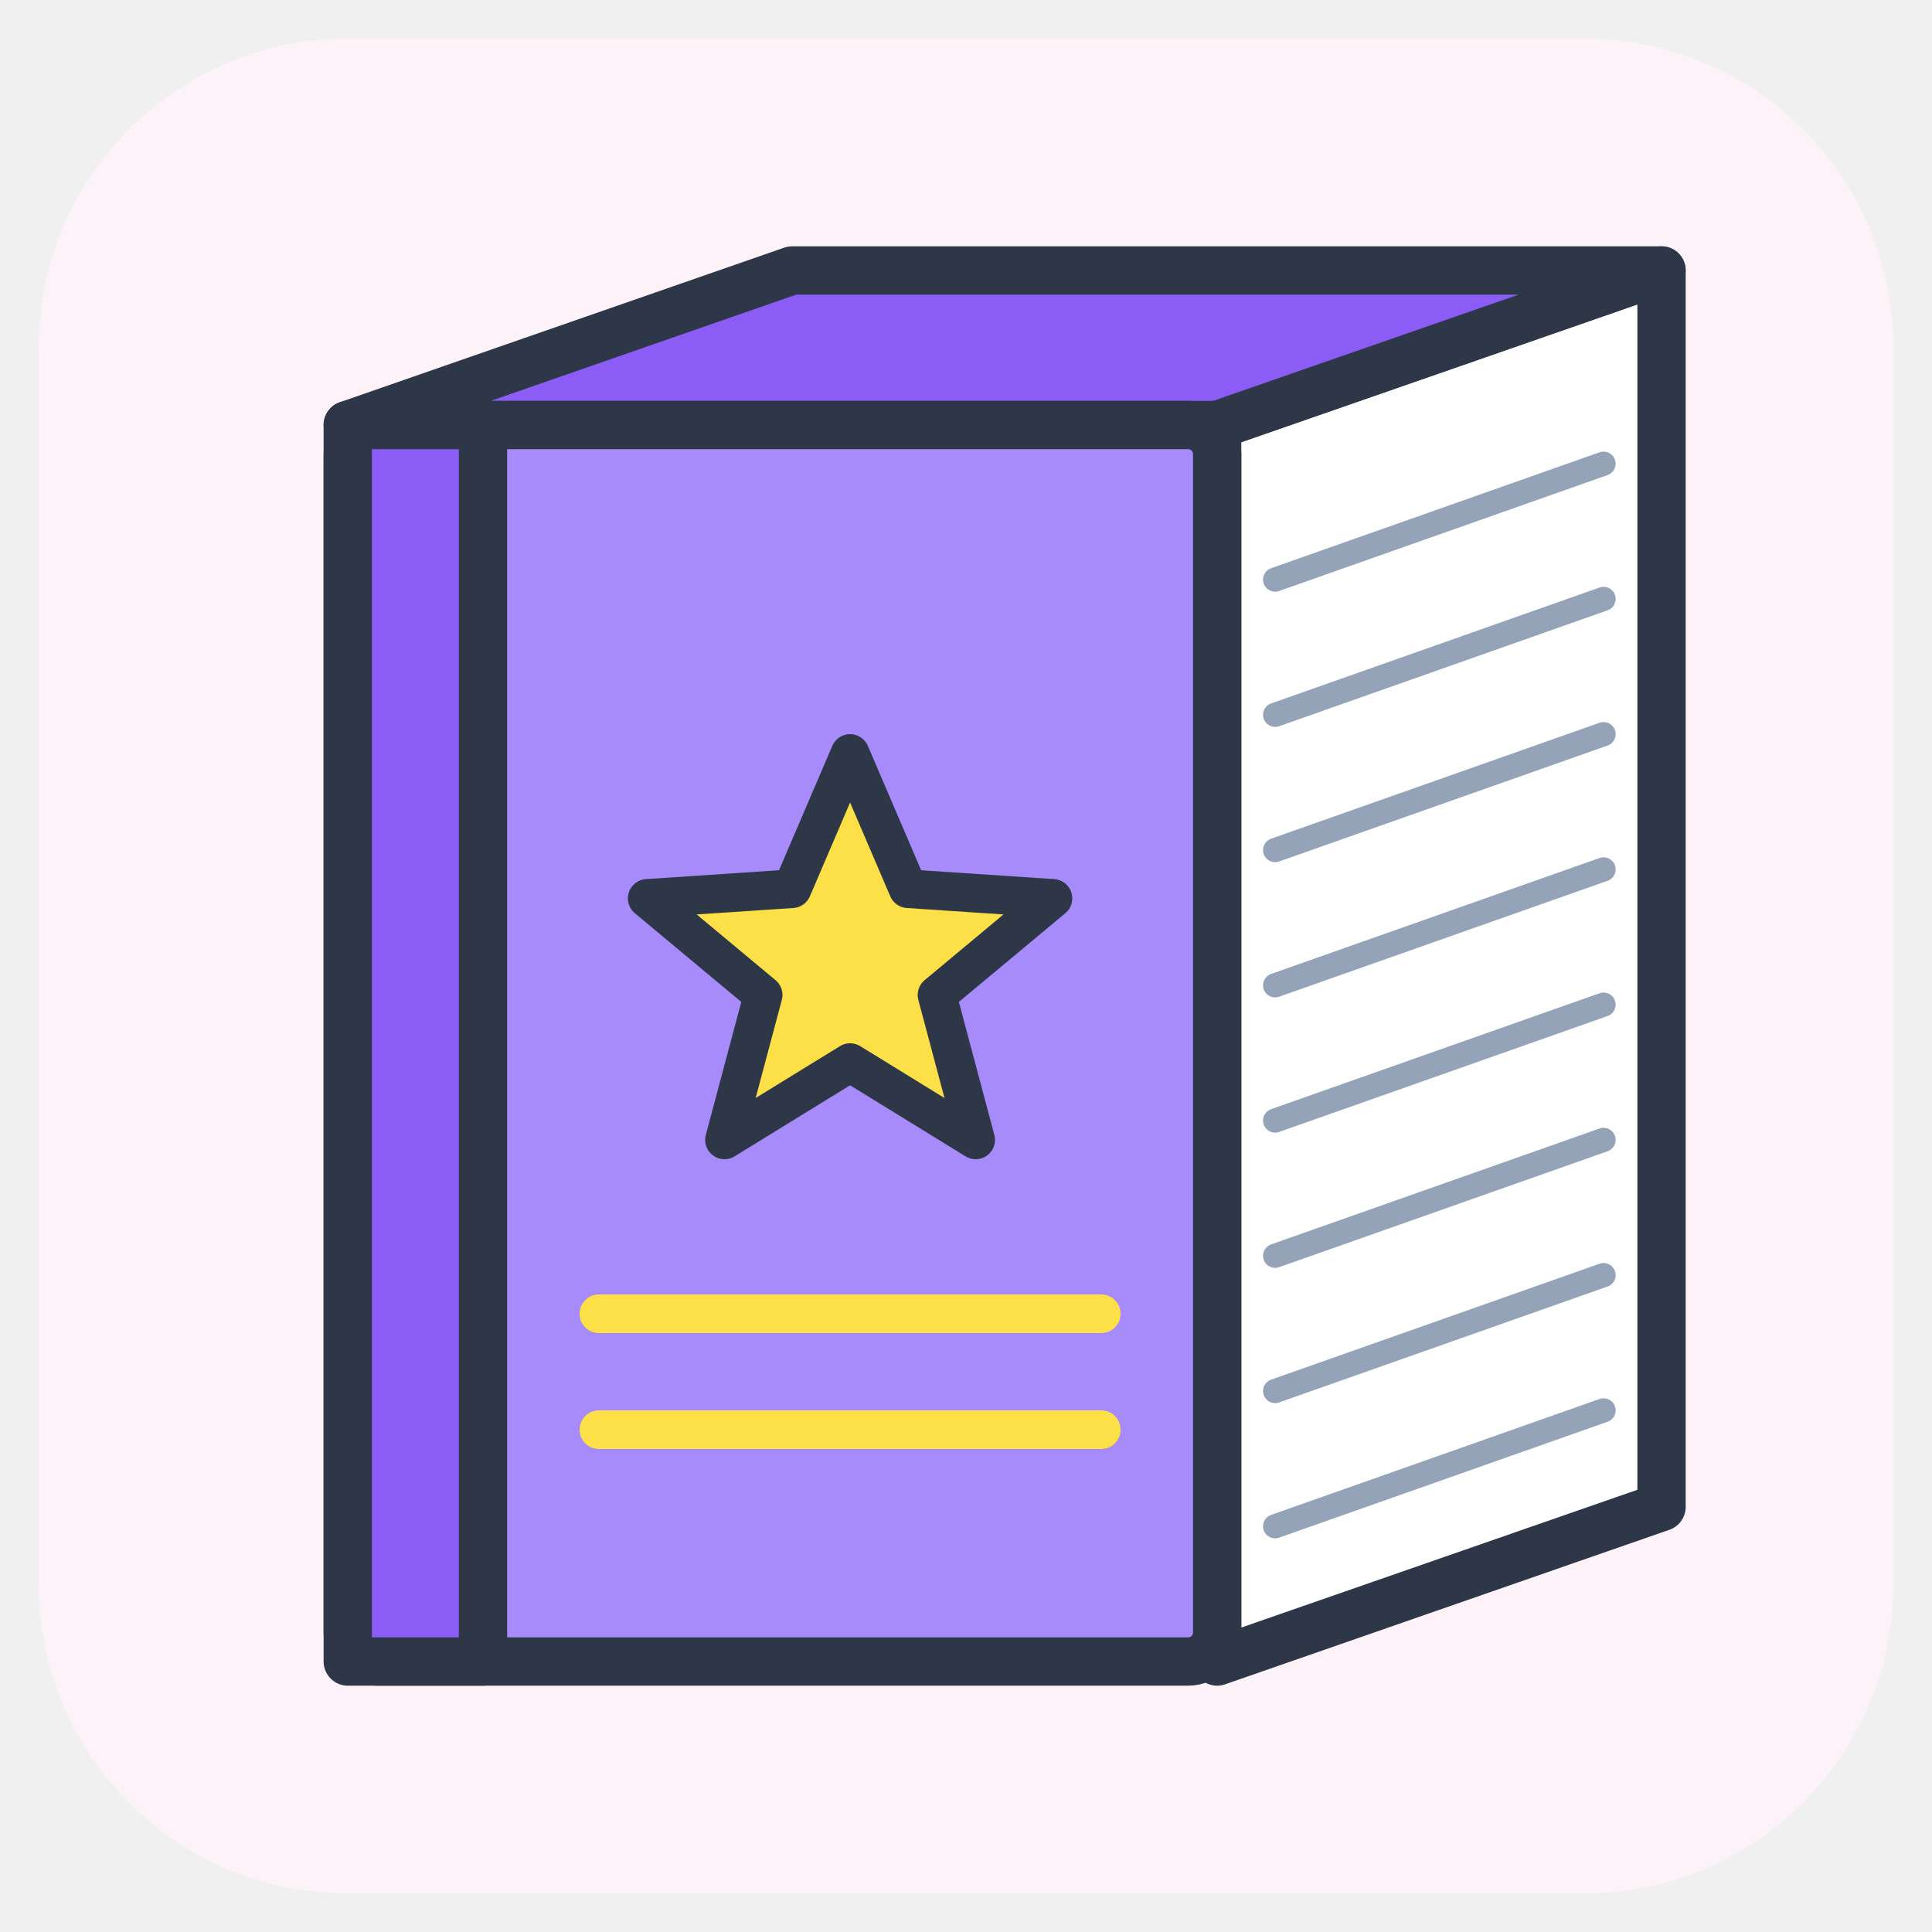
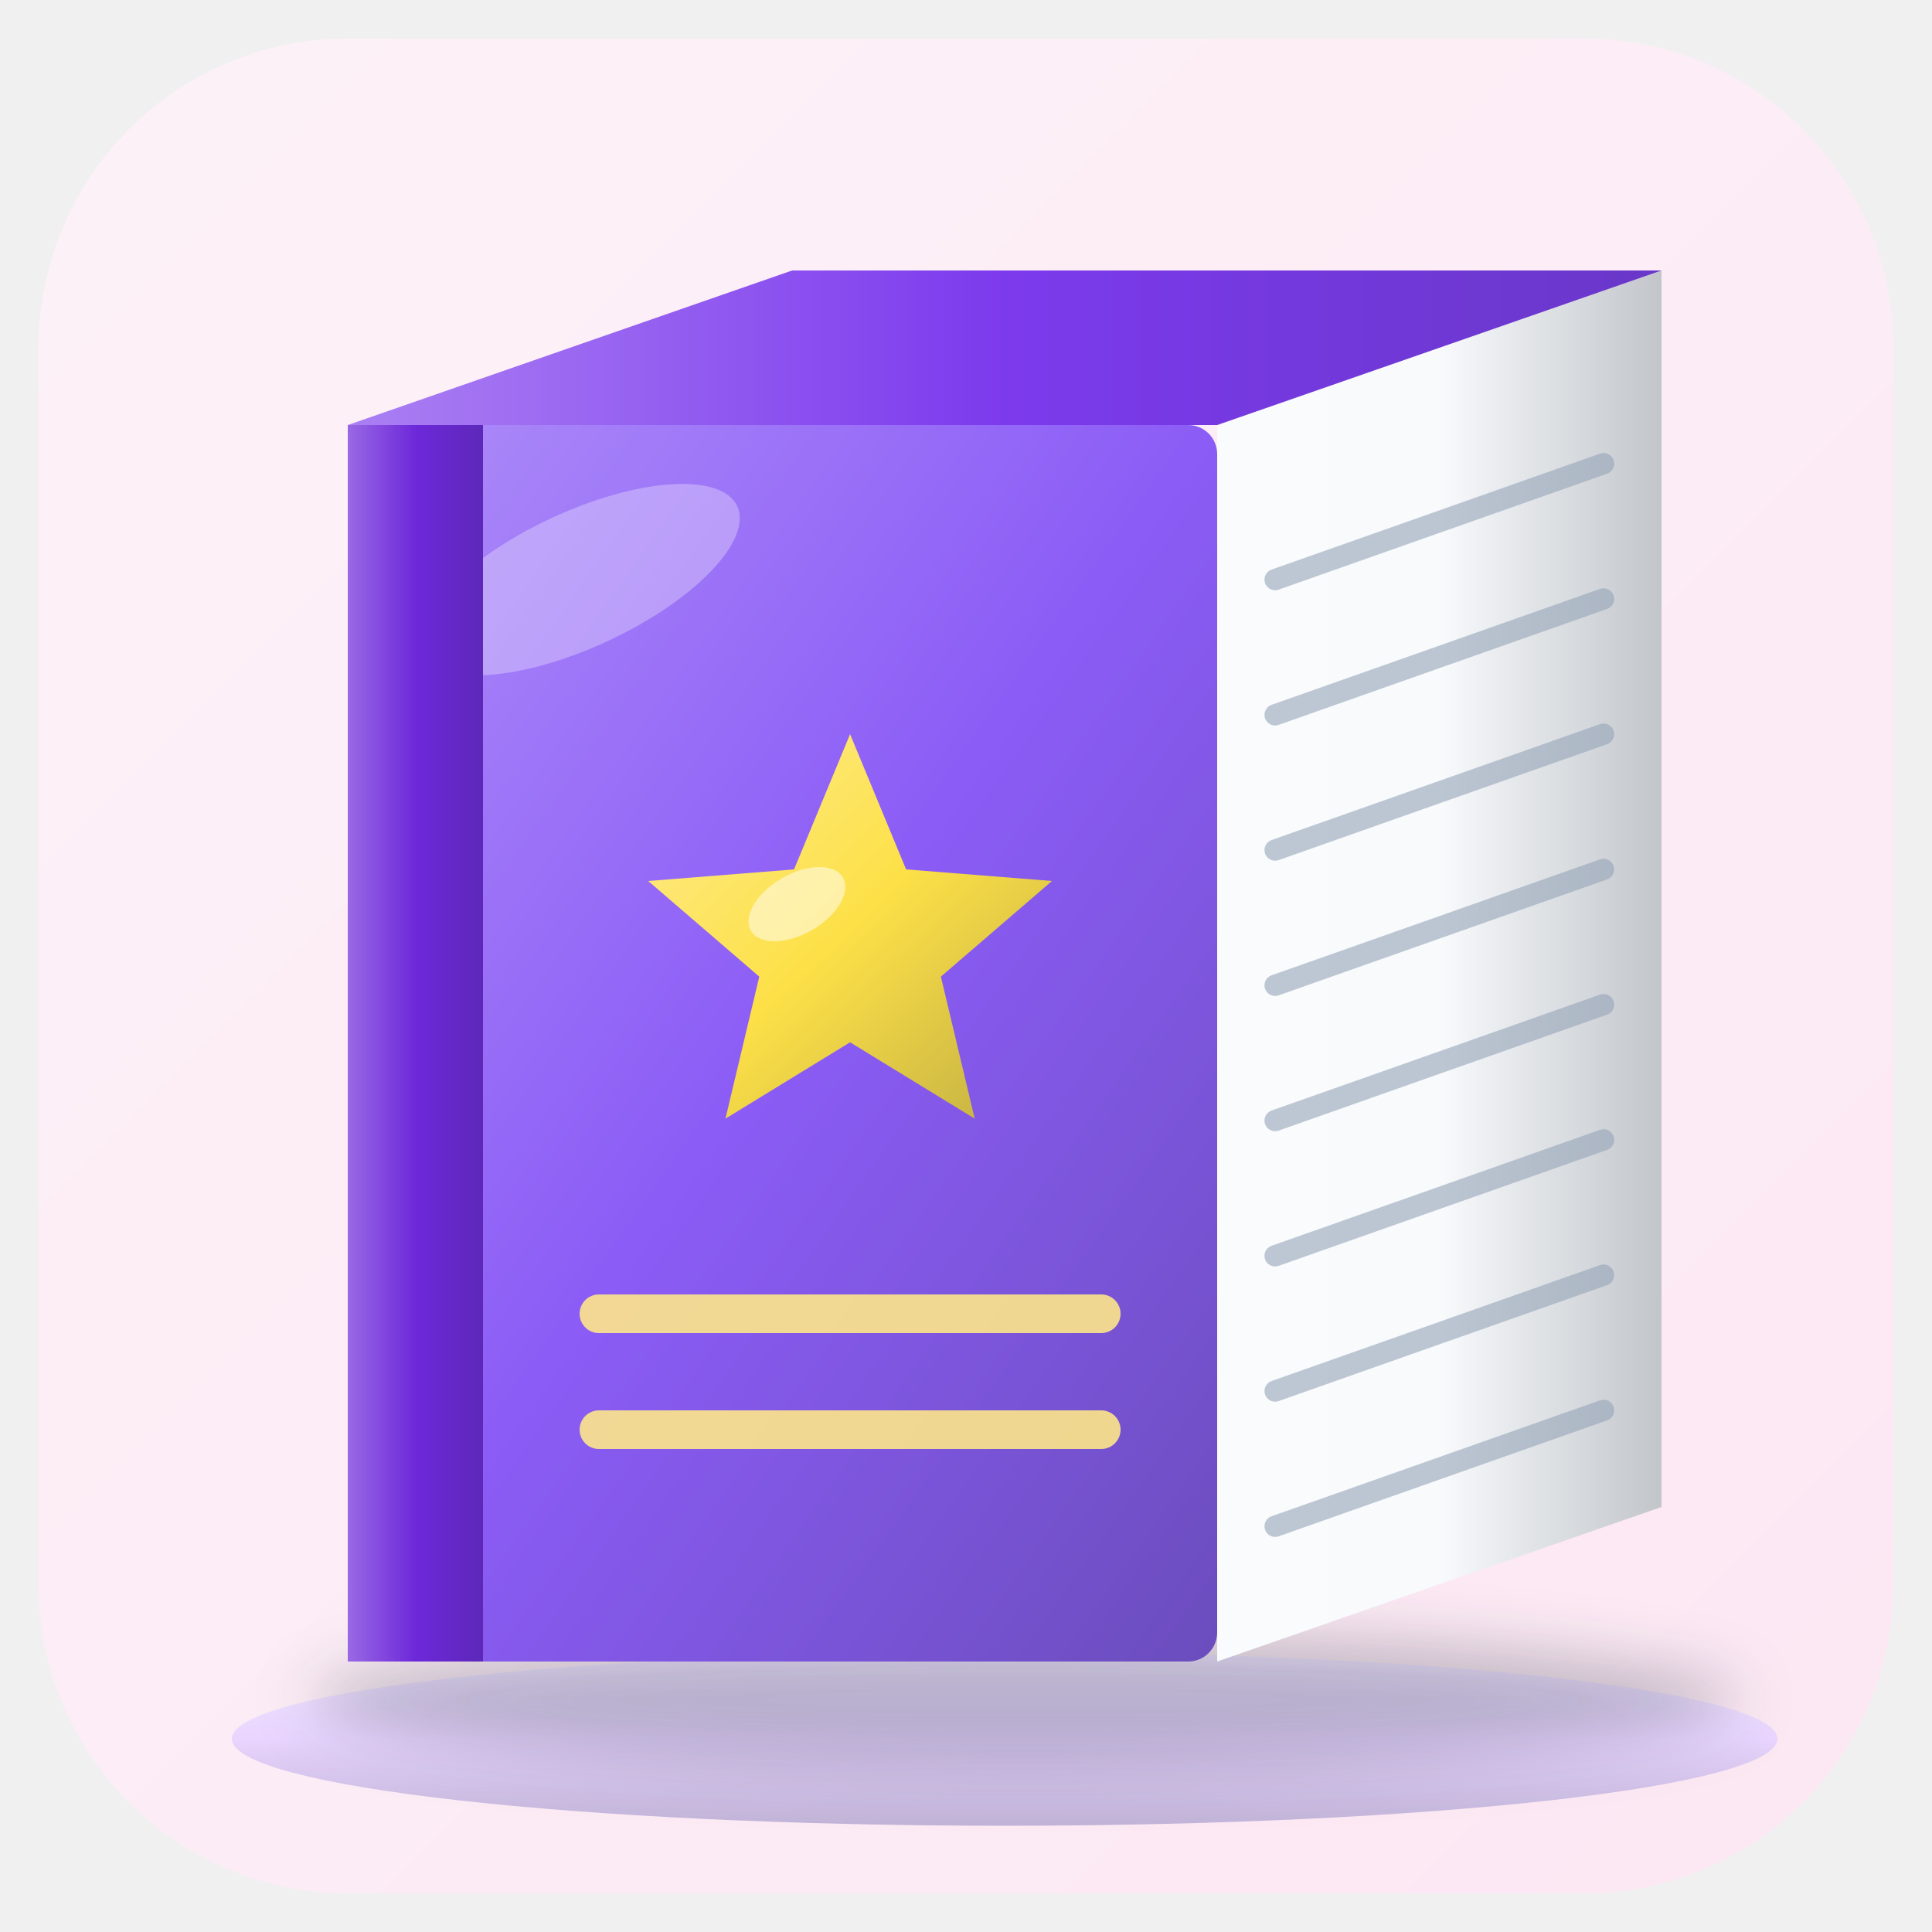
<svg xmlns="http://www.w3.org/2000/svg" viewBox="0 0 200 200" role="img" aria-label="עבה">
-   <rect x="4" y="4" width="192" height="192" rx="32" fill="#FDF2F8" />
-   <g stroke="#2D3748" stroke-width="5" stroke-linejoin="round" stroke-linecap="round">
-     <path d="M126 44 L172 28 L172 156 L126 172 Z" fill="#fff" />
-     <path d="M132 60 L166 48 M132 74 L166 62 M132 88 L166 76 M132 102 L166 90 M132 116 L166 104 M132 130 L166 118 M132 144 L166 132 M132 158 L166 146" stroke="#94A3B8" stroke-width="2.5" />
-     <path d="M36 44 L82 28 L172 28 L126 44 Z" fill="#8B5CF6" />
-     <rect x="36" y="44" width="90" height="128" rx="3" fill="#A78BFA" />
-     <rect x="36" y="44" width="14" height="128" fill="#8B5CF6" />
-     <path d="M88 78 L94 92 L109 93 L97 103 L101 118 L88 110 L75 118 L79 103 L67 93 L82 92 Z" fill="#FDE047" stroke-width="4" />
-     <path d="M62 136 H114 M62 148 H114" stroke="#FDE047" stroke-width="4" />
-   </g>
+   <defs>
+     <linearGradient id="thick-thin-word-g0" x1="0" y1="0" x2="1" y2="1">
+       <stop offset="0" stop-color="#FDF2F8" />
+       <stop offset="1" stop-color="#FCE7F3" />
+     </linearGradient>
+     <linearGradient id="thick-thin-word-g1" x1="0" y1="0" x2="0" y2="1">
+       <stop offset="0" stop-color="#f2e6ff" />
+       <stop offset=".5" stop-color="#E9D5FF" />
+       <stop offset="1" stop-color="#c1b3d7" />
+     </linearGradient>
+     <linearGradient id="thick-thin-word-g2" x1="0" y1="0" x2="1" y2="0">
+       <stop offset="0" stop-color="#f9fbfc" />
+       <stop offset=".5" stop-color="#F8FAFC" />
+       <stop offset="1" stop-color="#c2c6cb" />
+     </linearGradient>
+     <linearGradient id="thick-thin-word-g3" x1="0" y1="0" x2="1" y2="0">
+       <stop offset="0" stop-color="#aa7ff3" />
+       <stop offset=".5" stop-color="#7C3AED" />
+       <stop offset="1" stop-color="#6937c9" />
+     </linearGradient>
+     <linearGradient id="thick-thin-word-g4" x1="0" y1="0" x2="1" y2="1">
+       <stop offset="0" stop-color="#ae8df9" />
+       <stop offset=".5" stop-color="#8B5CF6" />
+       <stop offset="1" stop-color="#6b4dbd" />
+     </linearGradient>
+     <linearGradient id="thick-thin-word-g5" x1="0" y1="0" x2="1" y2="0">
+       <stop offset="0" stop-color="#9969e4" />
+       <stop offset=".5" stop-color="#6D28D9" />
+       <stop offset="1" stop-color="#5d28b9" />
+     </linearGradient>
+     <linearGradient id="thick-thin-word-g6" x1="0" y1="0" x2="1" y2="1">
+       <stop offset="0" stop-color="#feec91" />
+       <stop offset=".5" stop-color="#FDE047" />
+       <stop offset="1" stop-color="#bfad43" />
+     </linearGradient>
+     <filter id="thick-thin-word-blur" x="-30%" y="-60%" width="160%" height="220%">
+       <feGaussianBlur stdDeviation="3" />
+     </filter>
+   </defs>
+   <rect x="4" y="4" width="192" height="192" rx="32" fill="url(#thick-thin-word-g0)" />
+   <ellipse cx="104" cy="180" rx="80" ry="9" fill="url(#thick-thin-word-g1)" />
+   <ellipse cx="106" cy="176" rx="74" ry="7" fill="#1E293B" opacity="0.25" filter="url(#thick-thin-word-blur)" />
+   <path d="M126 44 L172 28 L172 156 L126 172 Z" fill="url(#thick-thin-word-g2)" />
+   <path d="M132 60 L166 48 M132 74 L166 62 M132 88 L166 76 M132 102 L166 90 M132 116 L166 104 M132 130 L166 118 M132 144 L166 132 M132 158 L166 146" stroke="#94A3B8" stroke-width="2.2" opacity=".6" stroke-linecap="round" />
+   <path d="M36 44 L82 28 L172 28 L126 44 Z" fill="url(#thick-thin-word-g3)" />
+   <rect x="36" y="44" width="90" height="128" rx="3" fill="url(#thick-thin-word-g4)" />
+   <ellipse cx="60" cy="60" rx="18" ry="7" fill="#fff" opacity="0.3" transform="rotate(-25 60 60)" />
+   <rect x="36" y="44" width="14" height="128" fill="url(#thick-thin-word-g5)" />
+   <polygon points="88,76 93.8,90 108.9,91.2 97.4,101.1 100.9,115.8 88,107.9 75.1,115.8 78.6,101.1 67.1,91.2 82.2,90" fill="url(#thick-thin-word-g6)" />
+   <ellipse cx="82.5" cy="93.6" rx="5.5" ry="3.1" fill="#fff" opacity="0.5" transform="rotate(-30 82.5 93.6)" />
+   <path d="M62 136 H114 M62 148 H114" fill="none" stroke="#FDE68A" stroke-width="4" stroke-linecap="round" stroke-linejoin="round" opacity="0.9" />
</svg>
